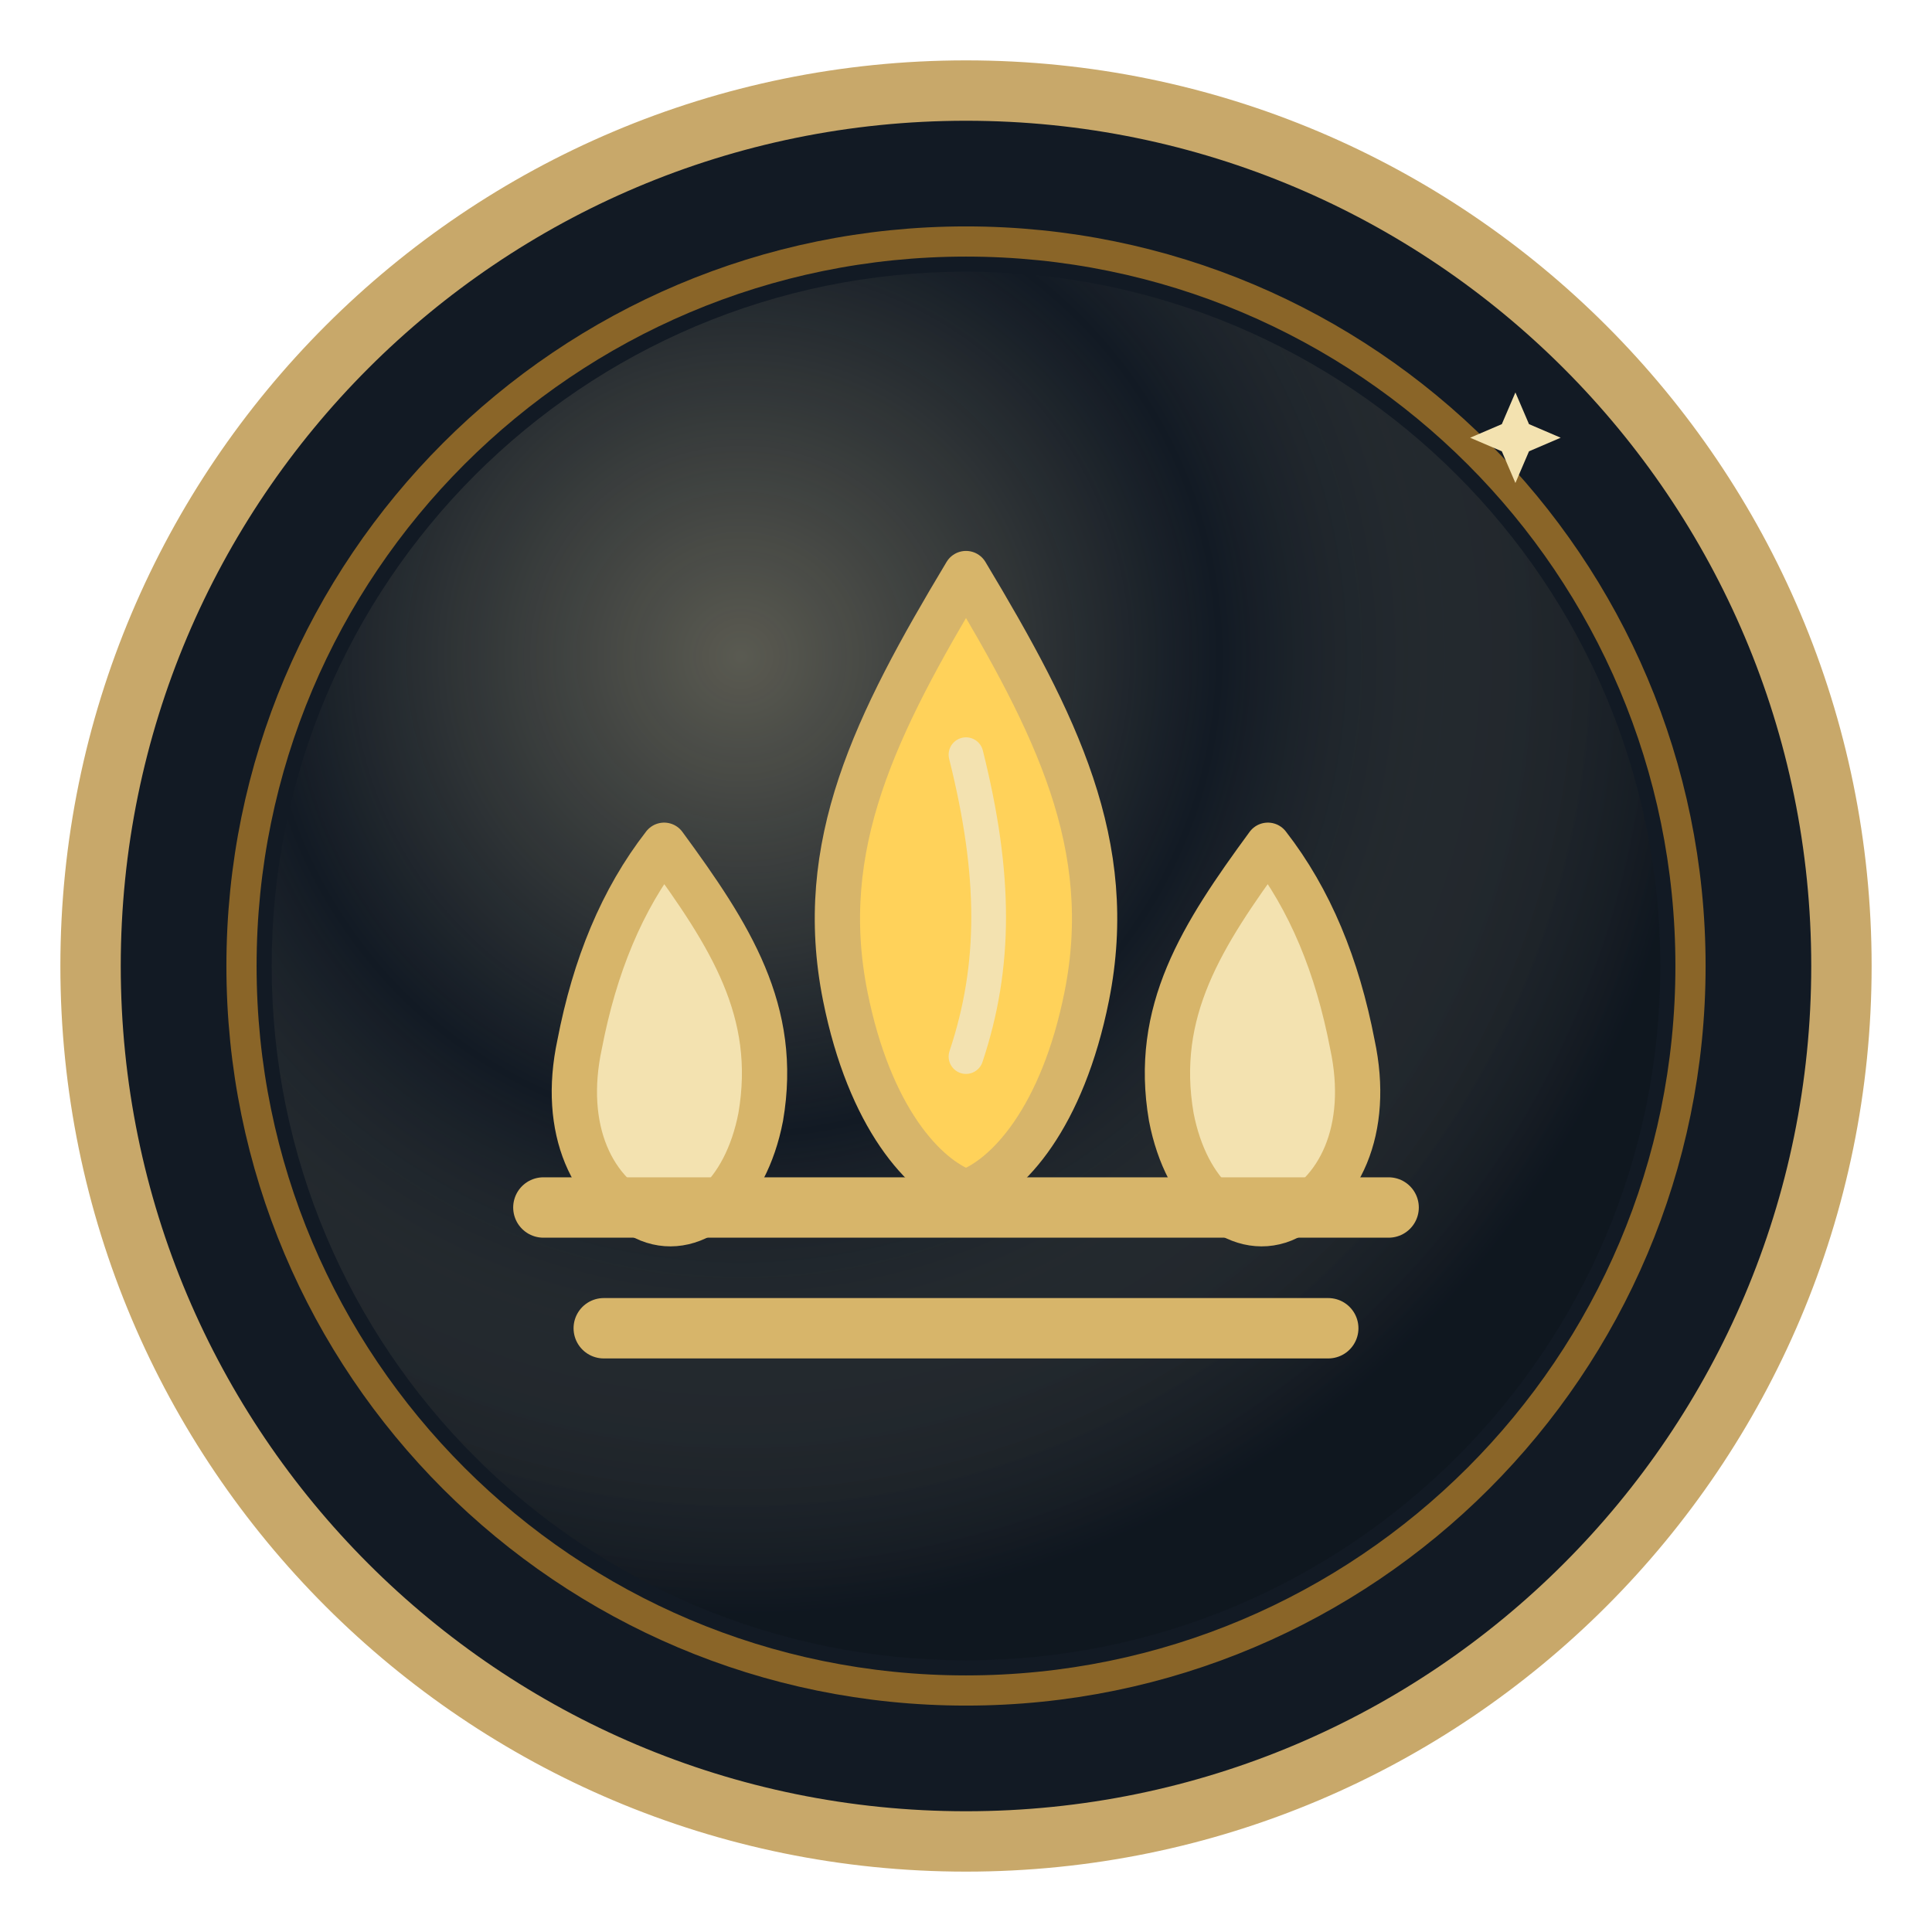
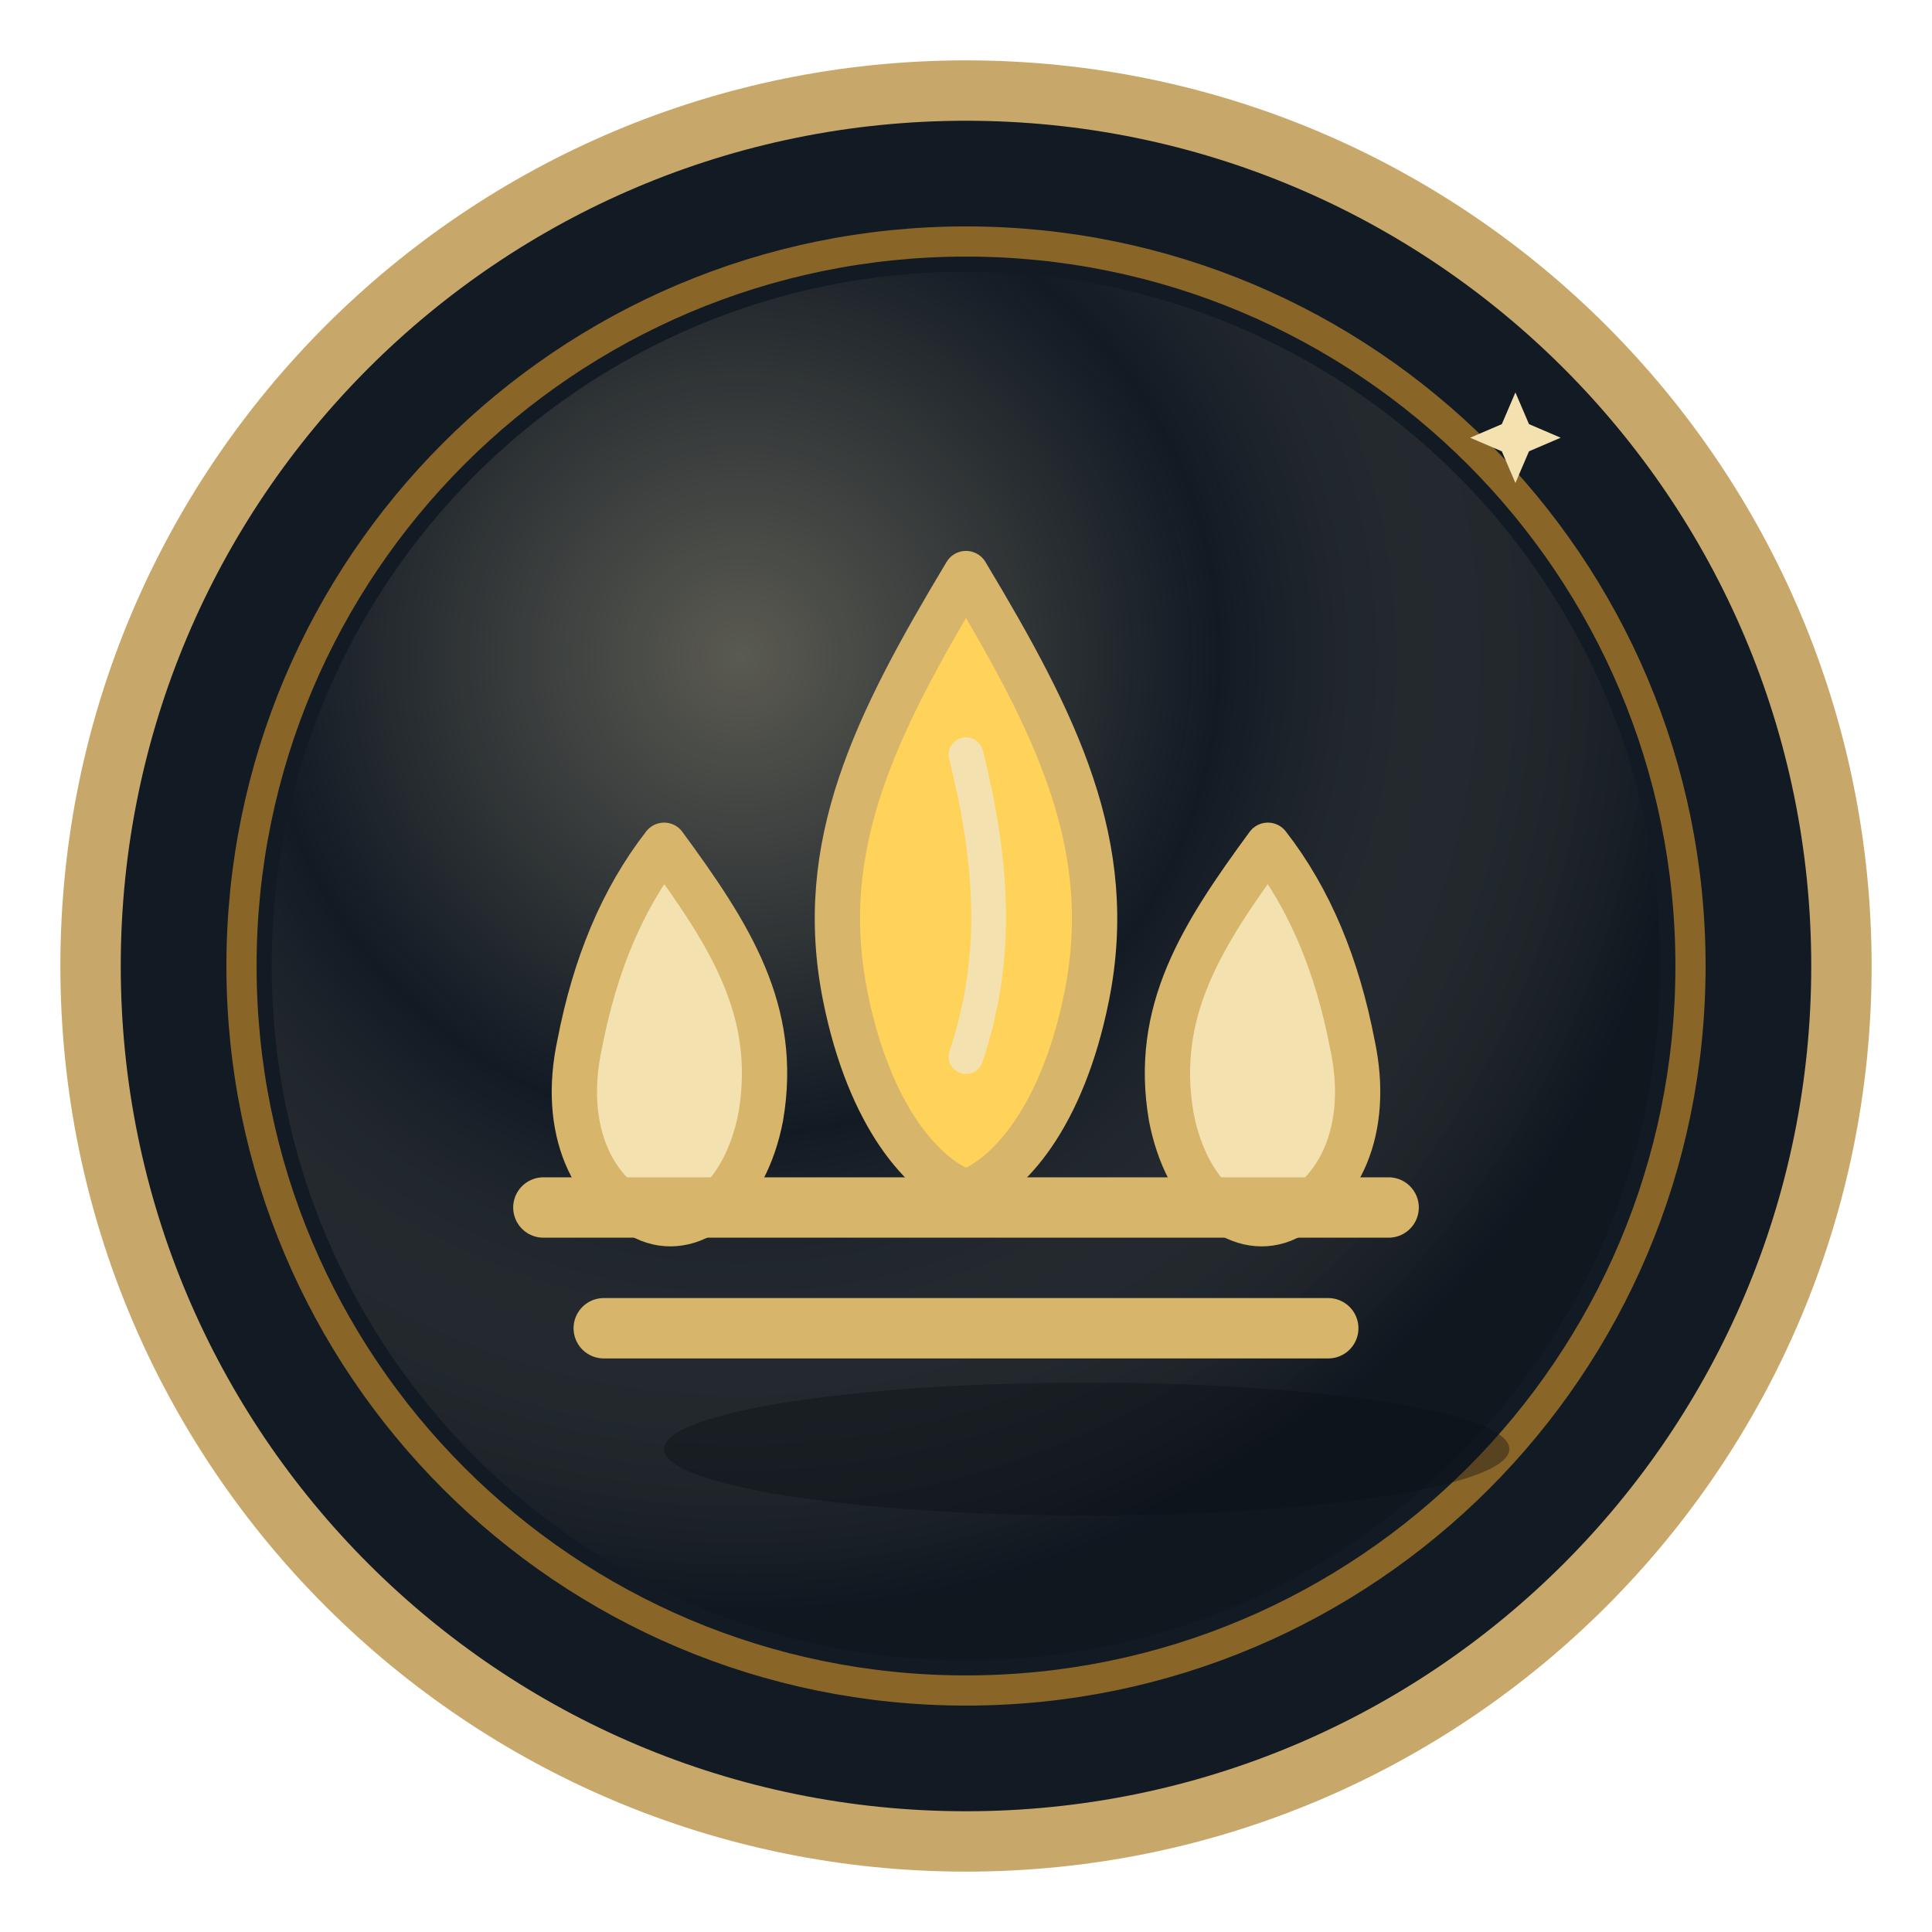
<svg xmlns="http://www.w3.org/2000/svg" viewBox="0 0 64 64">
  <defs id="lq-grade-defs">
    <radialGradient id="lq-medal" cx="0.34" cy="0.28" r="0.68">
      <stop offset="0" stop-color="#f3e2b0" stop-opacity="0.32" />
      <stop offset="0.5" stop-color="#f3e2b0" stop-opacity="0" />
      <stop offset="1" stop-color="#0a0f15" stop-opacity="0.32" />
    </radialGradient>
  </defs>
  <circle cx="32" cy="32" r="29" fill="#121a24" stroke="#c8a86a" stroke-width="2" />
  <circle cx="32" cy="32" r="24" fill="none" stroke="#8a6528" stroke-width="1" />
  <circle cx="32" cy="32" r="23" fill="url(#lq-medal)" />
  <path fill="#f3e2b0" d="M50.2 13L50.65 14.05L51.7 14.5L50.65 14.95L50.2 16L49.75 14.95L48.7 14.5L49.75 14.05Z" />
+   <ellipse id="lq-shadow" cx="36" cy="48" rx="14" ry="2.2" fill="#0a0f15" opacity="0.4" />
  <path fill="#f3e2b0" stroke="#d7b56a" stroke-width="1.5" stroke-linejoin="round" d="M22 28C24.2 31 25.8 33.5 25.2 37C24.7 39.6 23 41 21.5 40.4C19.6 39.6 18.6 37.4 19.2 34.6C19.7 32 20.6 29.8 22 28Z" />
  <path fill="#ffd25a" stroke="#d7b56a" stroke-width="1.5" stroke-linejoin="round" d="M32 19C35 24 37 28 36 33C35.2 37 33.4 39 32 39.5C30.6 39 28.8 37 28 33C27 28 29 24 32 19Z" />
  <path fill="#f3e2b0" stroke="#d7b56a" stroke-width="1.5" stroke-linejoin="round" d="M42 28C39.8 31 38.2 33.5 38.8 37C39.3 39.6 41 41 42.5 40.4C44.4 39.6 45.4 37.4 44.8 34.6C44.3 32 43.4 29.8 42 28Z" />
  <path d="M32 25C33 29 33 32 32 35" fill="none" stroke="#f3e2b0" stroke-width="1.15" stroke-linecap="round" />
  <g fill="none" stroke="#d7b56a" stroke-width="2" stroke-linecap="round">
    <path d="M18 40H46" />
    <path d="M20 44H44" />
  </g>
</svg>
